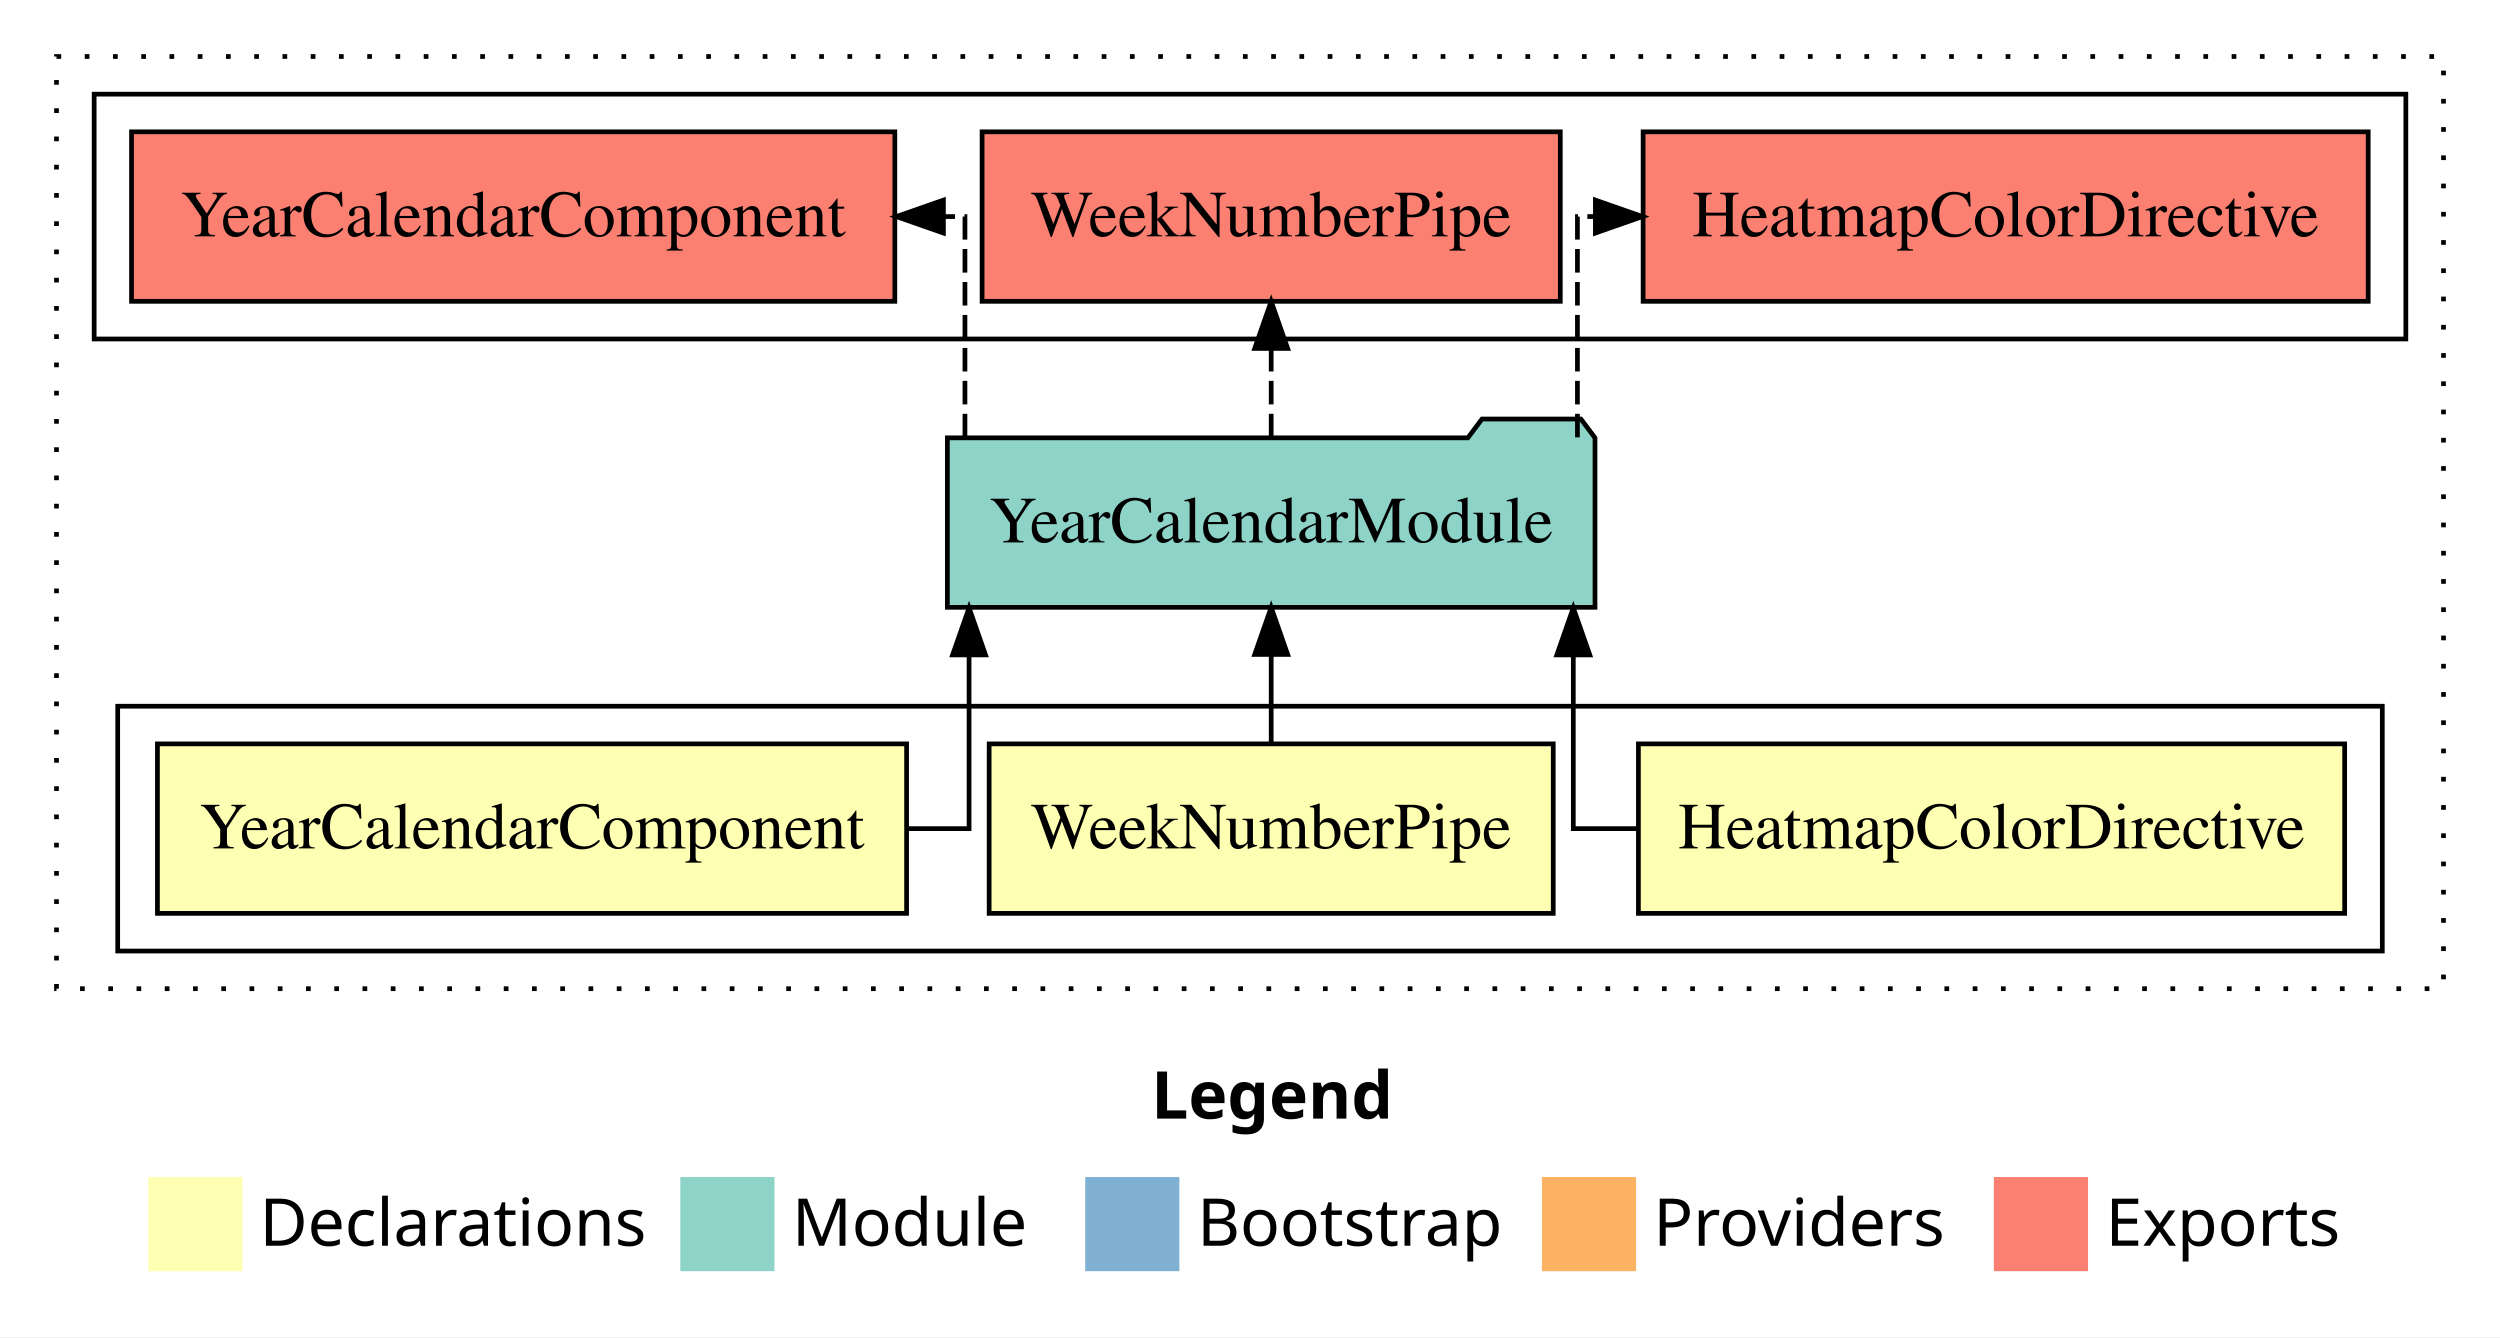
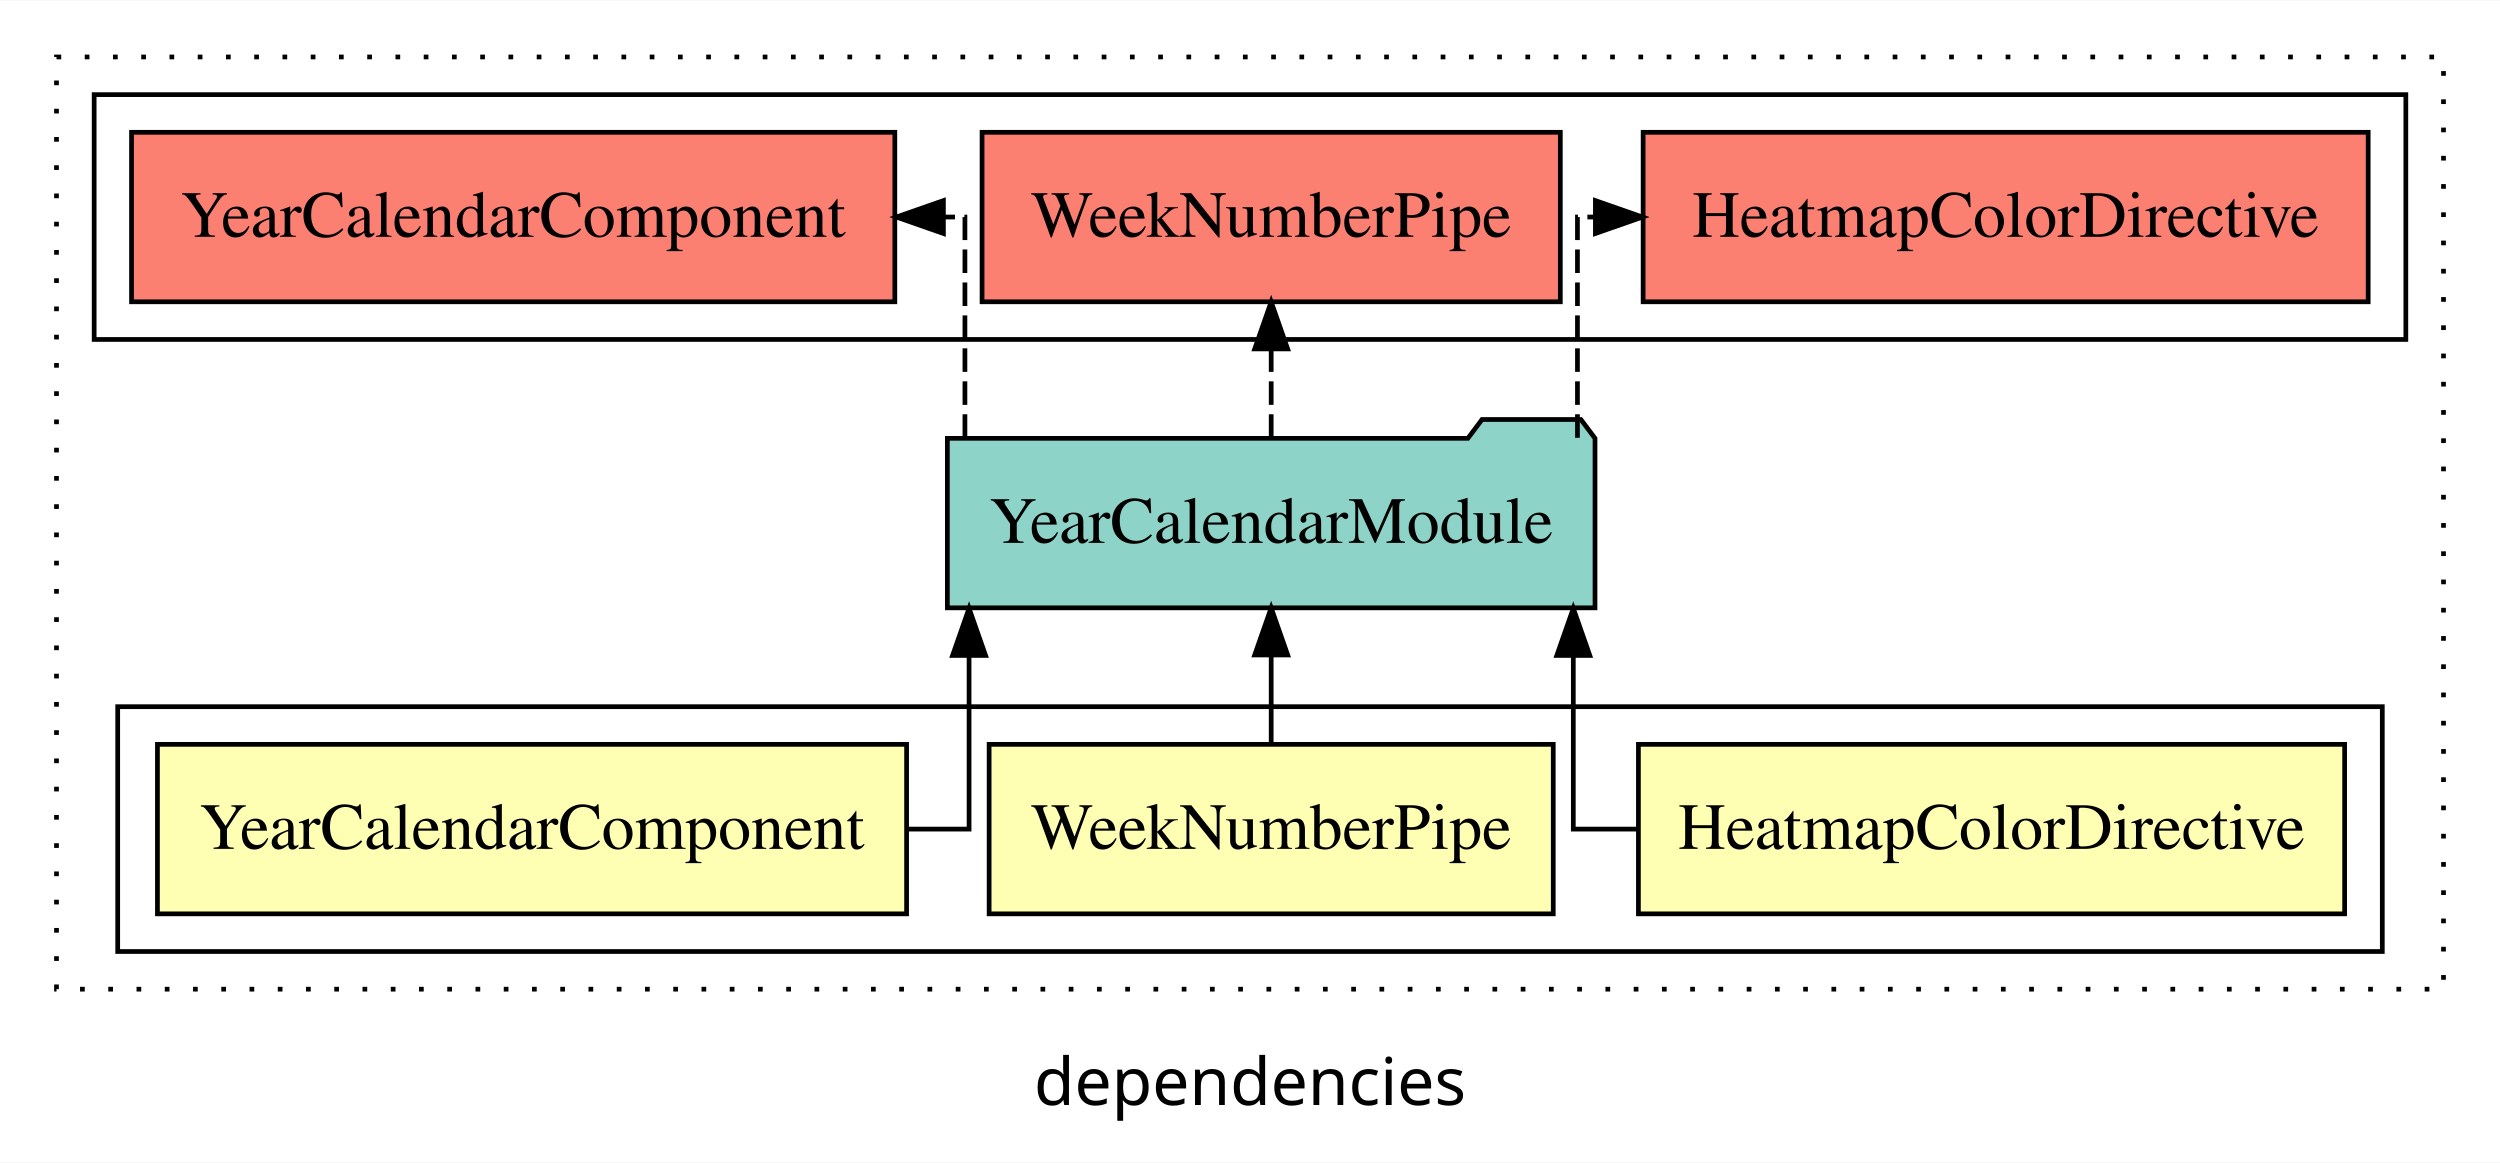
- <svg xmlns="http://www.w3.org/2000/svg" width="531pt" height="284pt" viewBox="0.00 0.00 531.00 284.00">
-   <g id="graph0" class="graph" transform="scale(1 1) rotate(0) translate(4 280)">
-     <polygon fill="#ffffff" stroke="transparent" points="-4,4 -4,-280 527,-280 527,4 -4,4" />
-     <text text-anchor="start" x="240.509" y="-42.4" font-family="sans-serif" font-weight="bold" font-size="14.00" fill="#000000">Legend</text>
-     <polygon fill="#ffffb3" stroke="transparent" points="27.5,-10 27.5,-30 47.5,-30 47.5,-10 27.5,-10" />
-     <text text-anchor="start" x="51.129" y="-15.4" font-family="sans-serif" font-size="14.00" fill="#000000">  Declarations</text>
-     <polygon fill="#8dd3c7" stroke="transparent" points="140.5,-10 140.5,-30 160.5,-30 160.5,-10 140.5,-10" />
-     <text text-anchor="start" x="164.225" y="-15.4" font-family="sans-serif" font-size="14.00" fill="#000000">  Module</text>
-     <polygon fill="#80b1d3" stroke="transparent" points="226.5,-10 226.5,-30 246.5,-30 246.5,-10 226.5,-10" />
-     <text text-anchor="start" x="250.281" y="-15.4" font-family="sans-serif" font-size="14.00" fill="#000000">  Bootstrap</text>
-     <polygon fill="#fdb462" stroke="transparent" points="323.5,-10 323.5,-30 343.5,-30 343.5,-10 323.5,-10" />
-     <text text-anchor="start" x="347.173" y="-15.4" font-family="sans-serif" font-size="14.00" fill="#000000">  Providers</text>
-     <polygon fill="#fb8072" stroke="transparent" points="419.5,-10 419.5,-30 439.5,-30 439.5,-10 419.5,-10" />
-     <text text-anchor="start" x="443.226" y="-15.4" font-family="sans-serif" font-size="14.00" fill="#000000">  Exports</text>
+ <svg xmlns="http://www.w3.org/2000/svg" width="531pt" height="247pt" viewBox="0.00 0.00 531.00 246.80">
+   <g id="graph0" class="graph" transform="scale(1 1) rotate(0) translate(4 242.8)">
+     <polygon fill="white" stroke="transparent" points="-4,4 -4,-242.8 527,-242.8 527,4 -4,4" />
+     <text text-anchor="middle" x="261.5" y="-8.2" font-family="sans-serif" font-size="14.00">dependencies</text>
    <g id="clust1" class="cluster">
-       <polygon fill="none" stroke="#000000" stroke-dasharray="1,5" points="8,-70 8,-268 515,-268 515,-70 8,-70" />
+       <polygon fill="none" stroke="black" stroke-dasharray="1,5" points="8,-32.8 8,-230.8 515,-230.8 515,-32.8 8,-32.8" />
    </g>
    <g id="clust2" class="cluster">
-       <polygon fill="none" stroke="#000000" points="21,-78 21,-130 502,-130 502,-78 21,-78" />
+       <polygon fill="none" stroke="black" points="21,-40.8 21,-92.8 502,-92.8 502,-40.8 21,-40.8" />
    </g>
    <g id="clust7" class="cluster">
-       <polygon fill="none" stroke="#000000" points="16,-208 16,-260 507,-260 507,-208 16,-208" />
+       <polygon fill="none" stroke="black" points="16,-170.8 16,-222.8 507,-222.8 507,-170.8 16,-170.8" />
    </g>
    <g id="node1" class="node">
-       <polygon fill="#ffffb3" stroke="#000000" points="494.003,-122 343.997,-122 343.997,-86 494.003,-86 494.003,-122" />
-       <text text-anchor="middle" x="419" y="-99.8" font-family="Times,serif" font-size="14.00" fill="#000000">HeatmapColorDirective</text>
+       <polygon fill="#ffffb3" stroke="black" points="494,-84.8 344,-84.8 344,-48.8 494,-48.8 494,-84.8" />
+       <text text-anchor="middle" x="419" y="-62.6" font-family="Times,serif" font-size="14.00">HeatmapColorDirective</text>
    </g>
    <g id="node4" class="node">
-       <polygon fill="#8dd3c7" stroke="#000000" points="334.778,-187 331.778,-191 310.778,-191 307.778,-187 197.222,-187 197.222,-151 334.778,-151 334.778,-187" />
-       <text text-anchor="middle" x="266" y="-164.8" font-family="Times,serif" font-size="14.00" fill="#000000">YearCalendarModule</text>
+       <polygon fill="#8dd3c7" stroke="black" points="334.78,-149.8 331.78,-153.8 310.78,-153.8 307.78,-149.8 197.22,-149.8 197.22,-113.8 334.78,-113.8 334.78,-149.8" />
+       <text text-anchor="middle" x="266" y="-127.6" font-family="Times,serif" font-size="14.00">YearCalendarModule</text>
    </g>
    <g id="edge1" class="edge">
-       <path fill="none" stroke="#000000" d="M343.662,-104C335.55,-104 330.17,-104 330.17,-104 330.17,-104 330.17,-140.894 330.17,-140.894" />
-       <polygon fill="#000000" stroke="#000000" points="326.671,-140.894 330.17,-150.894 333.671,-140.894 326.671,-140.894" />
+       <path fill="none" stroke="black" d="M343.66,-66.8C335.55,-66.8 330.17,-66.8 330.17,-66.8 330.17,-66.8 330.17,-103.69 330.17,-103.69" />
+       <polygon fill="black" stroke="black" points="326.67,-103.69 330.17,-113.69 333.67,-103.69 326.67,-103.69" />
    </g>
    <g id="node2" class="node">
-       <polygon fill="#ffffb3" stroke="#000000" points="325.905,-122 206.095,-122 206.095,-86 325.905,-86 325.905,-122" />
-       <text text-anchor="middle" x="266" y="-99.8" font-family="Times,serif" font-size="14.00" fill="#000000">WeekNumberPipe</text>
+       <polygon fill="#ffffb3" stroke="black" points="325.91,-84.8 206.09,-84.8 206.09,-48.8 325.91,-48.8 325.91,-84.8" />
+       <text text-anchor="middle" x="266" y="-62.6" font-family="Times,serif" font-size="14.00">WeekNumberPipe</text>
    </g>
    <g id="edge2" class="edge">
-       <path fill="none" stroke="#000000" d="M266,-122.106C266,-122.106 266,-140.991 266,-140.991" />
-       <polygon fill="#000000" stroke="#000000" points="262.5,-140.991 266,-150.991 269.5,-140.991 262.5,-140.991" />
+       <path fill="none" stroke="black" d="M266,-84.91C266,-84.91 266,-103.79 266,-103.79" />
+       <polygon fill="black" stroke="black" points="262.5,-103.79 266,-113.79 269.5,-103.79 262.5,-103.79" />
    </g>
    <g id="node3" class="node">
-       <polygon fill="#ffffb3" stroke="#000000" points="188.56,-122 29.44,-122 29.44,-86 188.56,-86 188.56,-122" />
-       <text text-anchor="middle" x="109" y="-99.8" font-family="Times,serif" font-size="14.00" fill="#000000">YearCalendarComponent</text>
+       <polygon fill="#ffffb3" stroke="black" points="188.56,-84.8 29.44,-84.8 29.44,-48.8 188.56,-48.8 188.56,-84.8" />
+       <text text-anchor="middle" x="109" y="-62.6" font-family="Times,serif" font-size="14.00">YearCalendarComponent</text>
    </g>
    <g id="edge3" class="edge">
-       <path fill="none" stroke="#000000" d="M188.922,-104C196.73,-104 201.83,-104 201.83,-104 201.83,-104 201.83,-140.894 201.83,-140.894" />
-       <polygon fill="#000000" stroke="#000000" points="198.33,-140.894 201.83,-150.894 205.33,-140.894 198.33,-140.894" />
+       <path fill="none" stroke="black" d="M188.92,-66.8C196.73,-66.8 201.83,-66.8 201.83,-66.8 201.83,-66.8 201.83,-103.69 201.83,-103.69" />
+       <polygon fill="black" stroke="black" points="198.33,-103.69 201.83,-113.69 205.33,-103.69 198.33,-103.69" />
    </g>
    <g id="node5" class="node">
-       <polygon fill="#fb8072" stroke="#000000" points="499.002,-252 344.998,-252 344.998,-216 499.002,-216 499.002,-252" />
-       <text text-anchor="middle" x="422" y="-229.8" font-family="Times,serif" font-size="14.00" fill="#000000">HeatmapColorDirective </text>
+       <polygon fill="#fb8072" stroke="black" points="499,-214.8 345,-214.8 345,-178.8 499,-178.8 499,-214.8" />
+       <text text-anchor="middle" x="422" y="-192.6" font-family="Times,serif" font-size="14.00">HeatmapColorDirective </text>
    </g>
    <g id="edge4" class="edge">
-       <path fill="none" stroke="#000000" stroke-dasharray="5,2" d="M331.045,-187.106C331.045,-206.339 331.045,-234 331.045,-234 331.045,-234 334.86,-234 334.86,-234" />
-       <polygon fill="#000000" stroke="#000000" points="334.86,-237.5 344.86,-234 334.86,-230.5 334.86,-237.5" />
+       <path fill="none" stroke="black" stroke-dasharray="5,2" d="M331.05,-149.91C331.05,-169.14 331.05,-196.8 331.05,-196.8 331.05,-196.8 334.86,-196.8 334.86,-196.8" />
+       <polygon fill="black" stroke="black" points="334.86,-200.3 344.86,-196.8 334.86,-193.3 334.86,-200.3" />
    </g>
    <g id="node6" class="node">
-       <polygon fill="#fb8072" stroke="#000000" points="327.404,-252 204.596,-252 204.596,-216 327.404,-216 327.404,-252" />
-       <text text-anchor="middle" x="266" y="-229.8" font-family="Times,serif" font-size="14.00" fill="#000000">WeekNumberPipe </text>
+       <polygon fill="#fb8072" stroke="black" points="327.41,-214.8 204.59,-214.8 204.59,-178.8 327.41,-178.8 327.41,-214.8" />
+       <text text-anchor="middle" x="266" y="-192.6" font-family="Times,serif" font-size="14.00">WeekNumberPipe </text>
    </g>
    <g id="edge5" class="edge">
-       <path fill="none" stroke="#000000" stroke-dasharray="5,2" d="M266,-187.106C266,-187.106 266,-205.991 266,-205.991" />
-       <polygon fill="#000000" stroke="#000000" points="262.5,-205.991 266,-215.991 269.5,-205.991 262.5,-205.991" />
+       <path fill="none" stroke="black" stroke-dasharray="5,2" d="M266,-149.91C266,-149.91 266,-168.79 266,-168.79" />
+       <polygon fill="black" stroke="black" points="262.5,-168.79 266,-178.79 269.5,-168.79 262.5,-168.79" />
    </g>
    <g id="node7" class="node">
-       <polygon fill="#fb8072" stroke="#000000" points="186.061,-252 23.939,-252 23.939,-216 186.061,-216 186.061,-252" />
-       <text text-anchor="middle" x="105" y="-229.8" font-family="Times,serif" font-size="14.00" fill="#000000">YearCalendarComponent </text>
+       <polygon fill="#fb8072" stroke="black" points="186.06,-214.8 23.94,-214.8 23.94,-178.8 186.06,-178.8 186.06,-214.8" />
+       <text text-anchor="middle" x="105" y="-192.6" font-family="Times,serif" font-size="14.00">YearCalendarComponent </text>
    </g>
    <g id="edge6" class="edge">
-       <path fill="none" stroke="#000000" stroke-dasharray="5,2" d="M200.955,-187.106C200.955,-206.339 200.955,-234 200.955,-234 200.955,-234 196.381,-234 196.381,-234" />
-       <polygon fill="#000000" stroke="#000000" points="196.381,-230.5 186.381,-234 196.381,-237.5 196.381,-230.5" />
+       <path fill="none" stroke="black" stroke-dasharray="5,2" d="M200.95,-149.91C200.95,-169.14 200.95,-196.8 200.95,-196.8 200.95,-196.8 196.38,-196.8 196.38,-196.8" />
+       <polygon fill="black" stroke="black" points="196.38,-193.3 186.38,-196.8 196.38,-200.3 196.38,-193.3" />
    </g>
  </g>
</svg>
